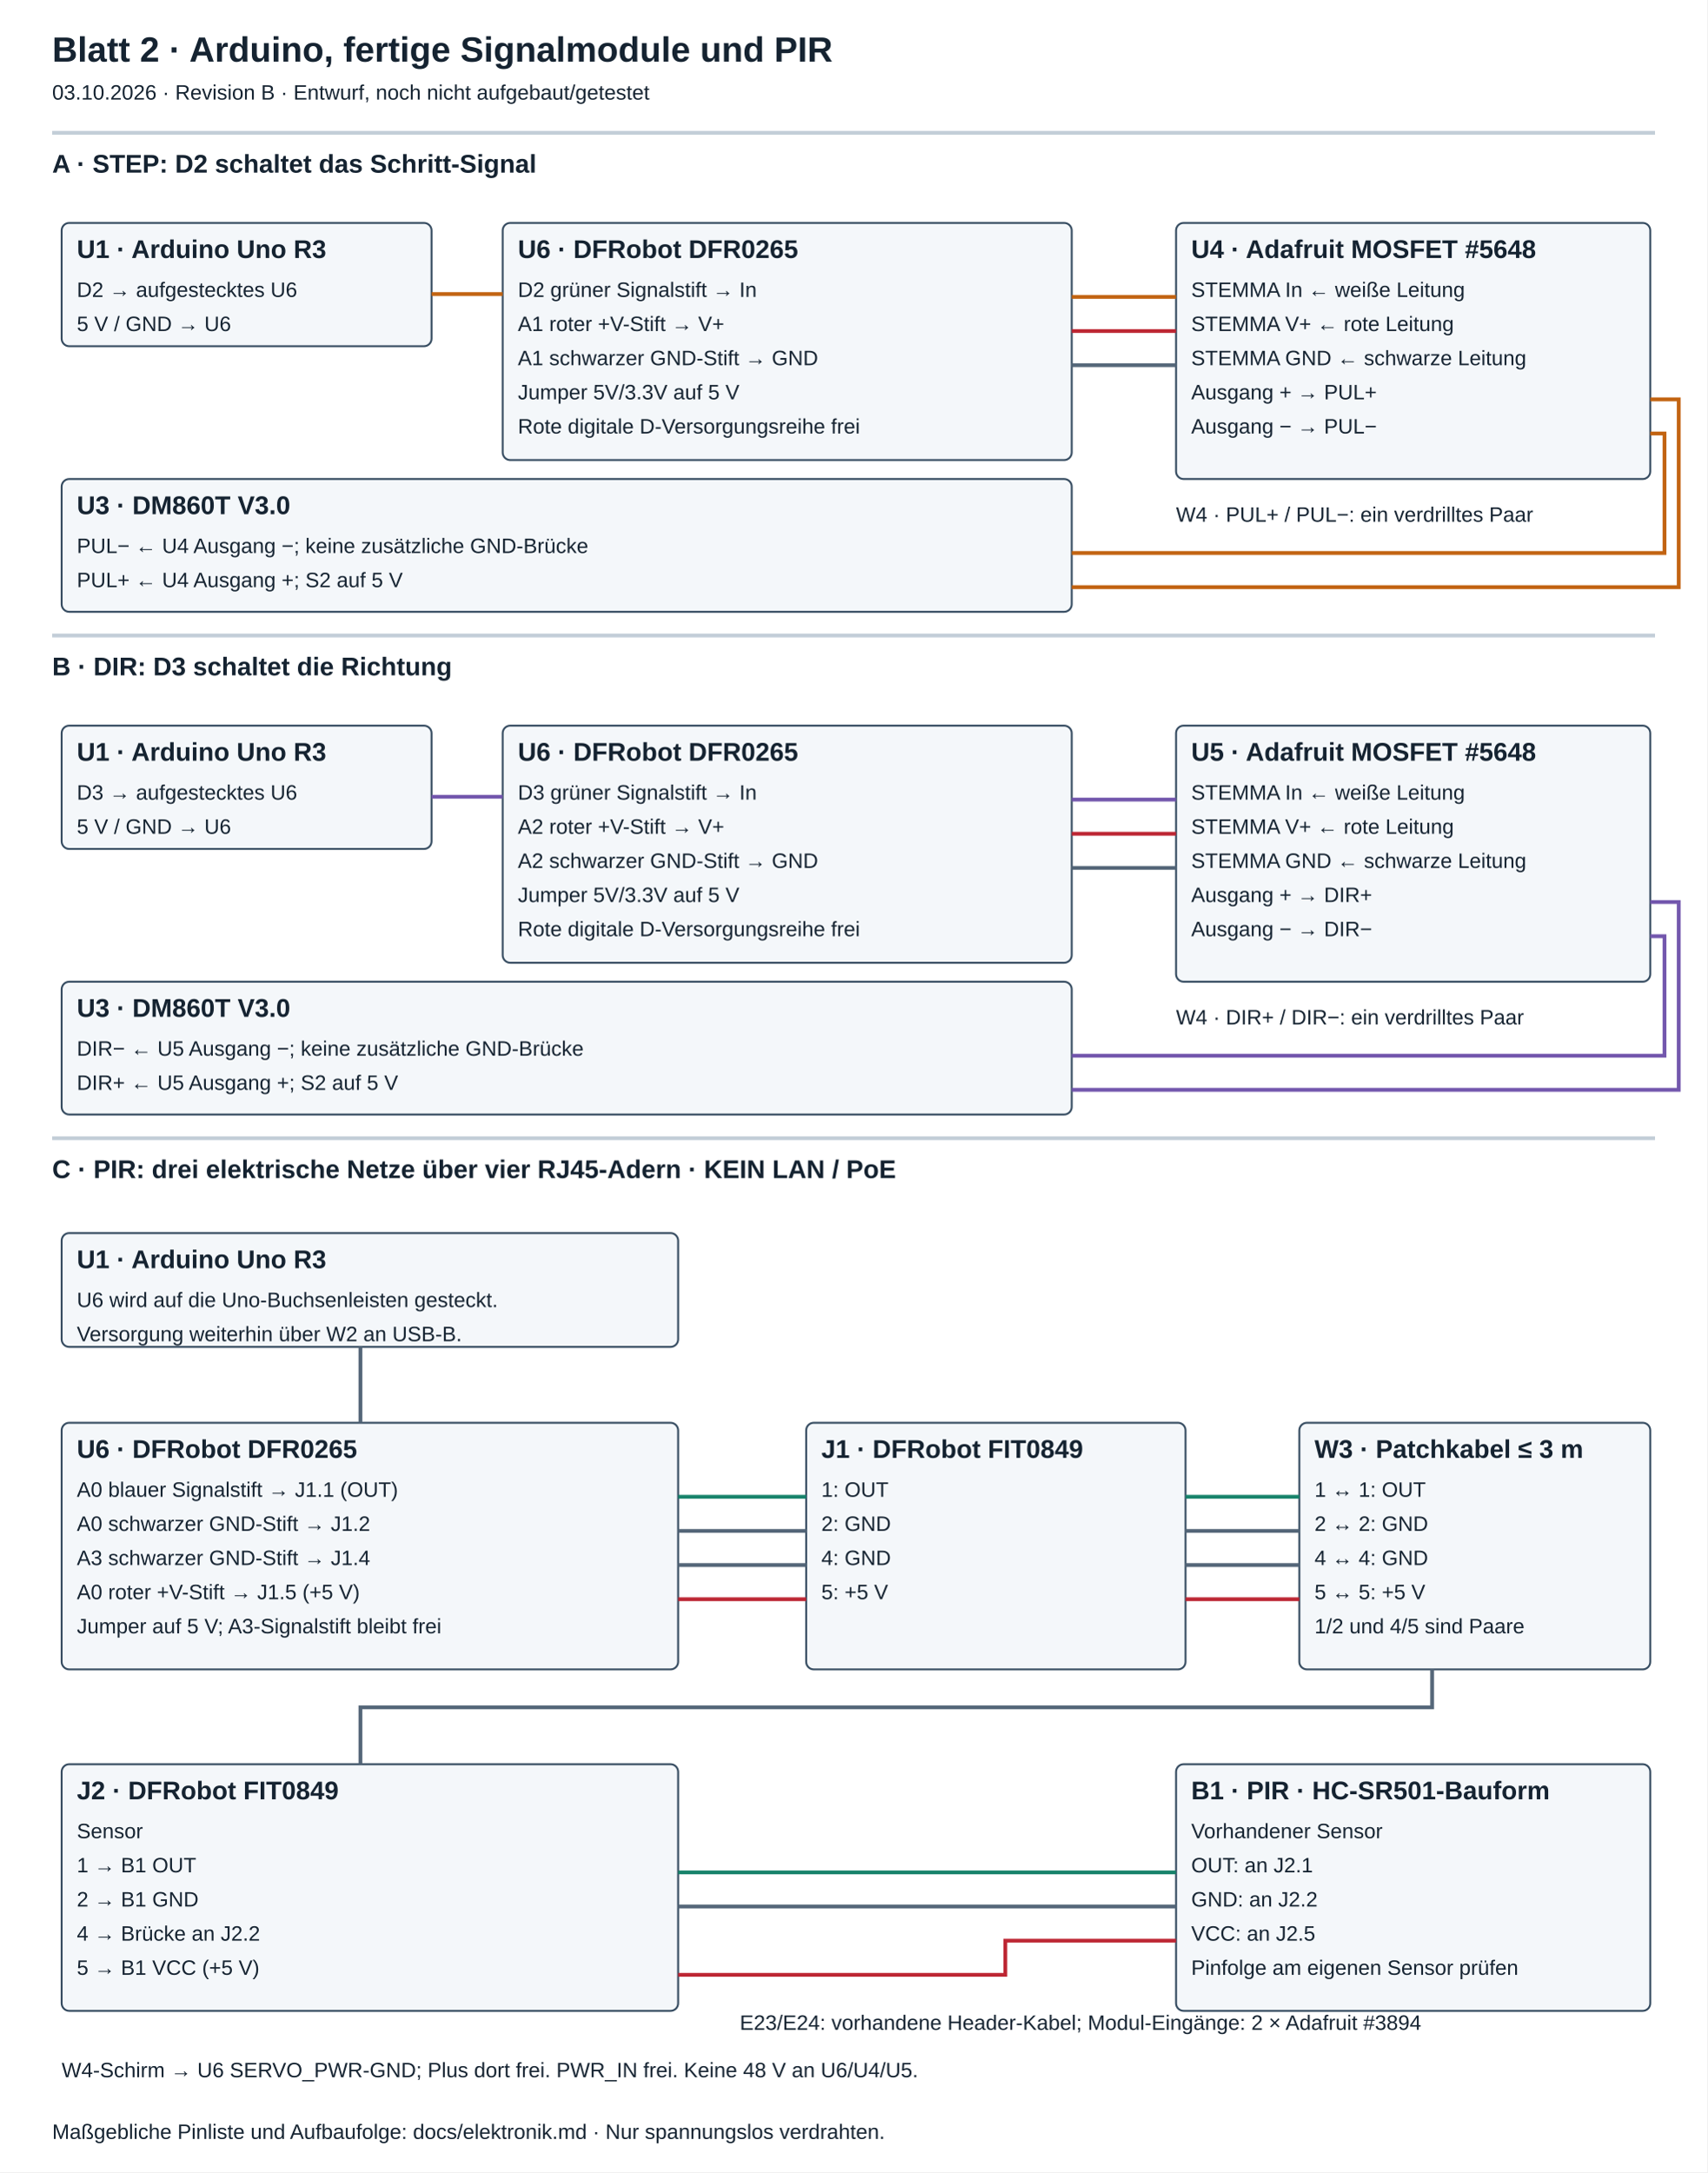
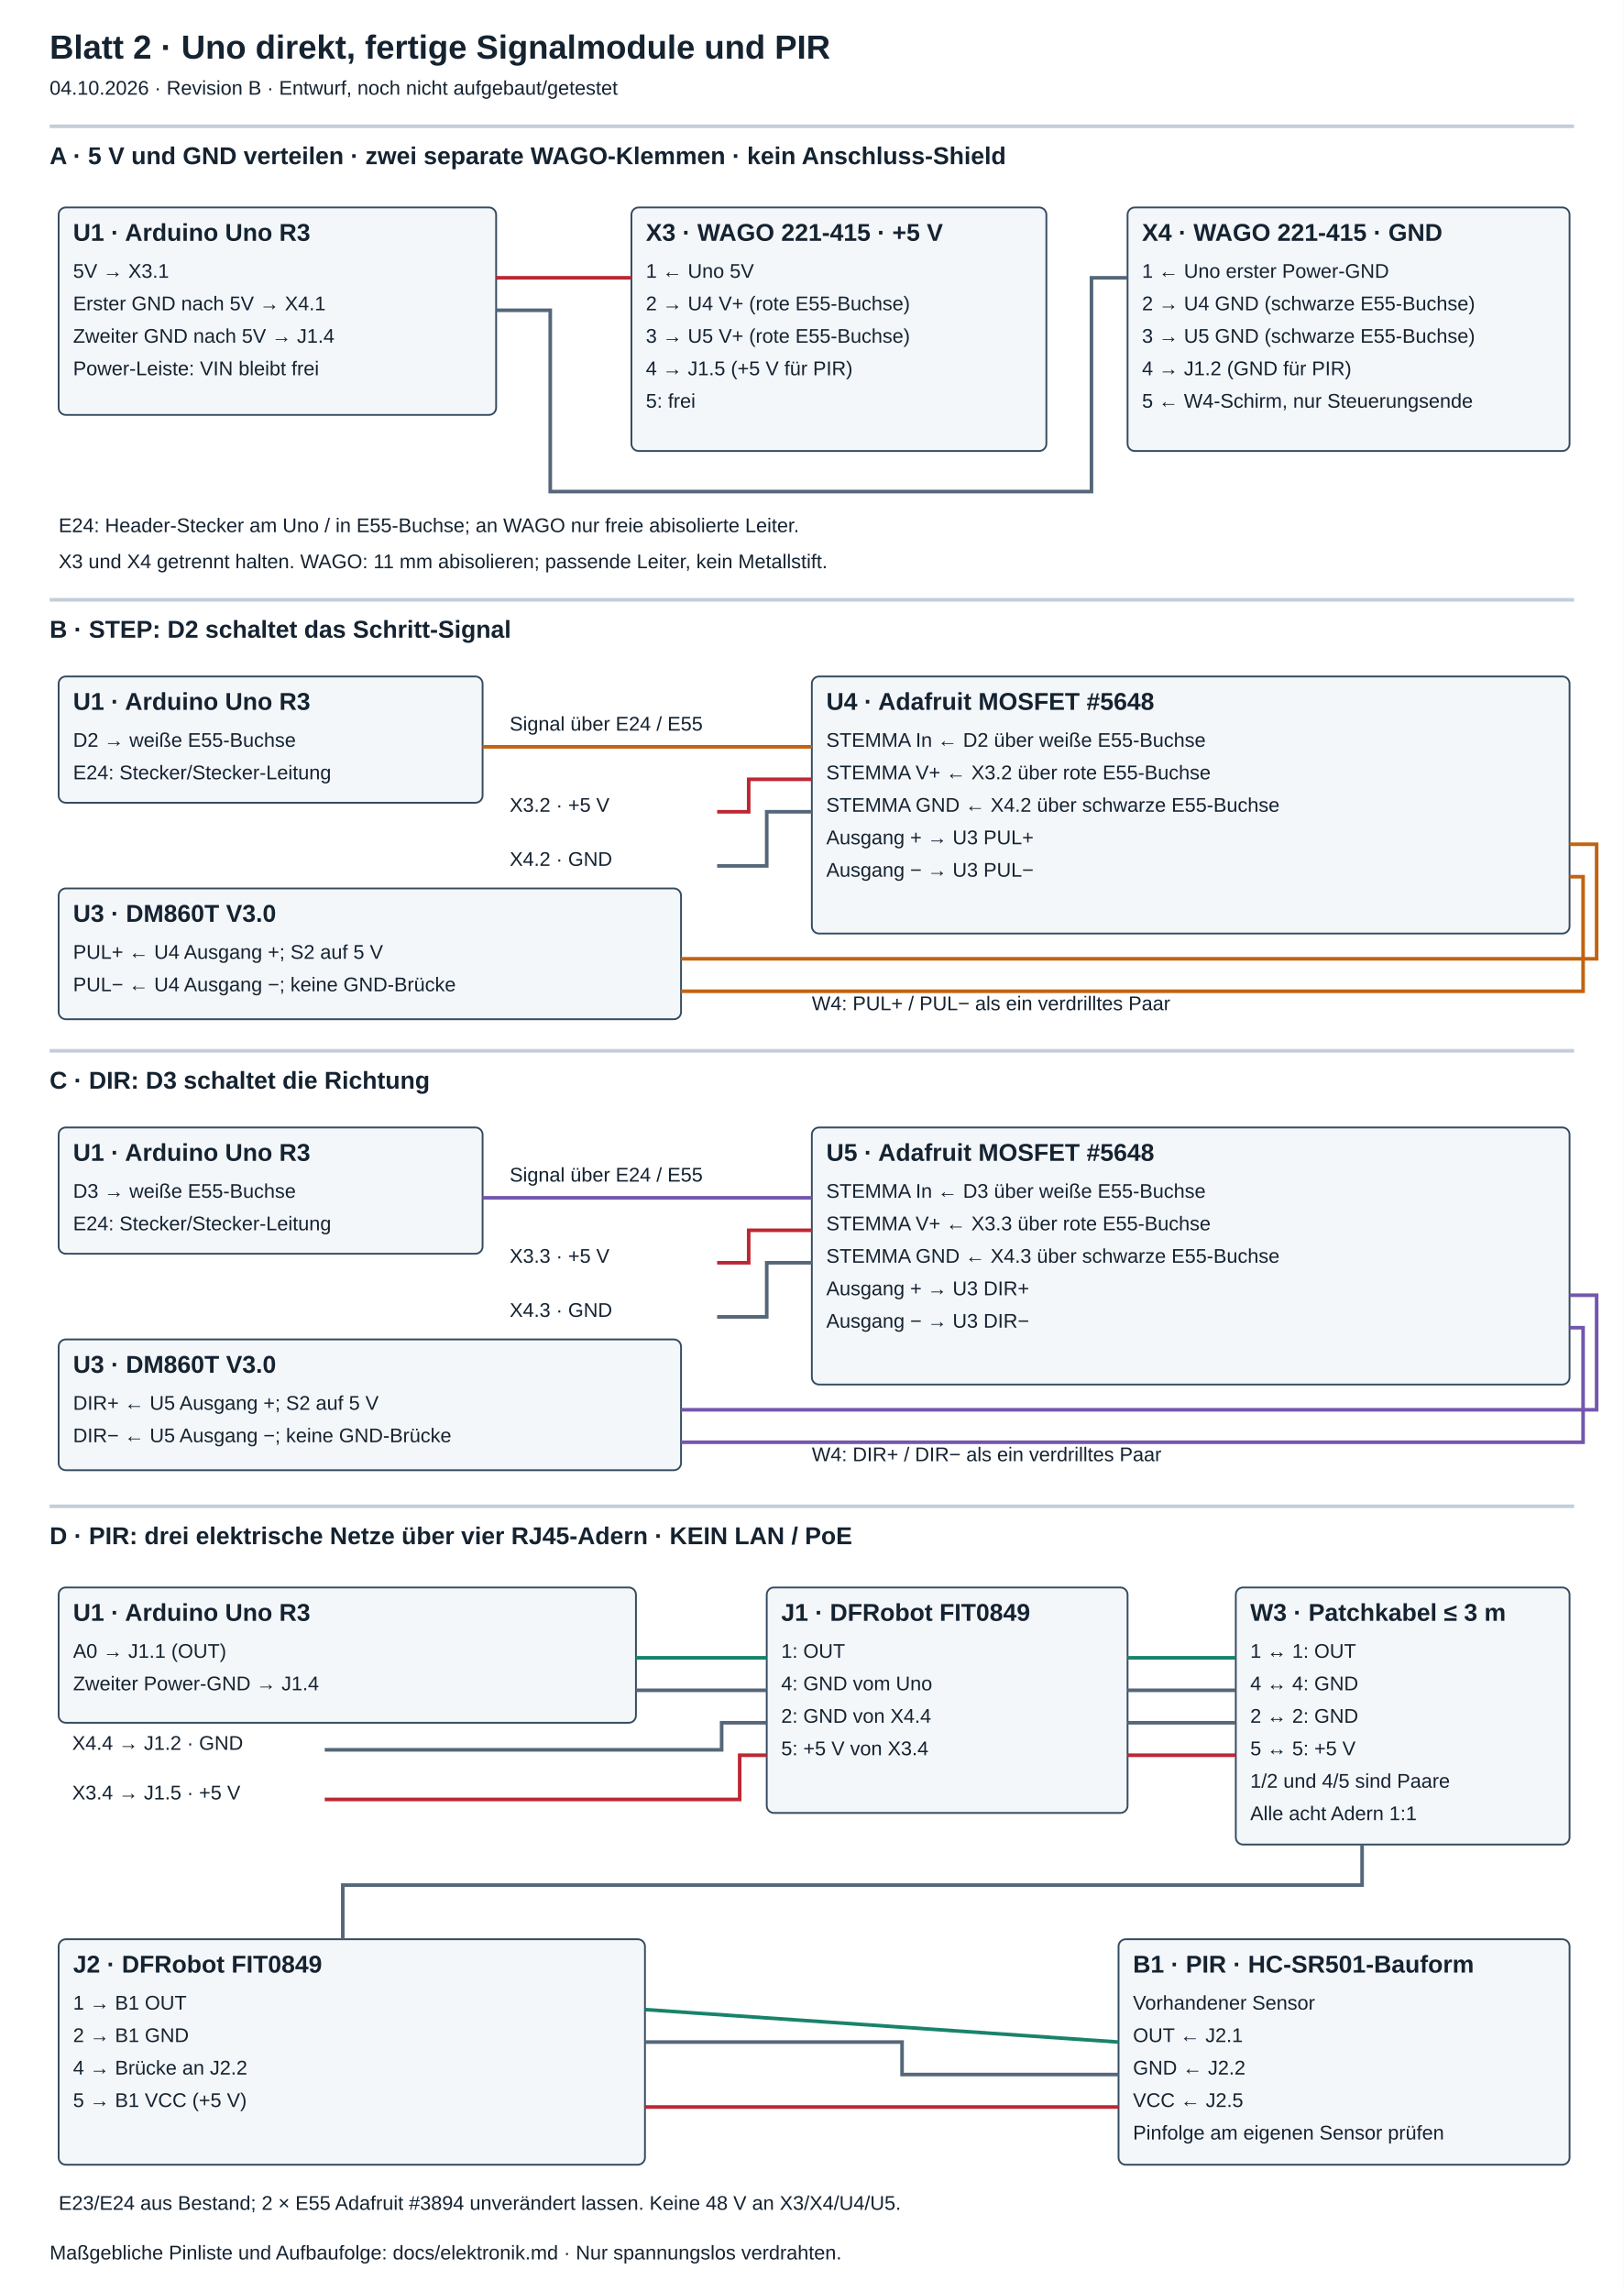
- <svg xmlns="http://www.w3.org/2000/svg" width="1800" height="2290" viewBox="0 0 1800 2290">
+ <svg xmlns="http://www.w3.org/2000/svg" width="1800" height="2540" viewBox="0 0 1800 2540">
  <rect width="100%" height="100%" fill="white" />
  <style>text{font-family:Arial,DejaVu Sans,sans-serif;fill:#152331;font-size:24px} .title{font-size:37px;font-weight:bold}.head{font-size:27px;font-weight:bold}.small{font-size:22px}</style>
-   <text x="55" y="65" class="title">Blatt 2 · Arduino, fertige Signalmodule und PIR</text>
-   <text x="55" y="105" class="small">03.10.2026 · Revision B · Entwurf, noch nicht aufgebaut/getestet</text>
+   <text x="55" y="65" class="title">Blatt 2 · Uno direkt, fertige Signalmodule und PIR</text>
+   <text x="55" y="105" class="small">04.10.2026 · Revision B · Entwurf, noch nicht aufgebaut/getestet</text>
  <polyline points="55,140 1745,140" fill="none" stroke="#c3ced8" stroke-width="4" />
-   <text x="55" y="182" class="head">A · STEP: D2 schaltet das Schritt-Signal</text>
-   <rect x="65" y="235" width="390" height="130" rx="8" fill="#f4f7fa" stroke="#354b60" stroke-width="2" />
-   <text x="81" y="272" class="head">U1 · Arduino Uno R3</text>
-   <text x="81" y="313" class="small">D2 → aufgestecktes U6</text>
-   <text x="81" y="349" class="small">5 V / GND → U6</text>
-   <rect x="530" y="235" width="600" height="250" rx="8" fill="#f4f7fa" stroke="#354b60" stroke-width="2" />
-   <text x="546" y="272" class="head">U6 · DFRobot DFR0265</text>
-   <text x="546" y="313" class="small">D2 grüner Signalstift → In</text>
-   <text x="546" y="349" class="small">A1 roter +V-Stift → V+</text>
-   <text x="546" y="385" class="small">A1 schwarzer GND-Stift → GND</text>
-   <text x="546" y="421" class="small">Jumper 5V/3.3V auf 5 V</text>
-   <text x="546" y="457" class="small">Rote digitale D-Versorgungsreihe frei</text>
-   <polyline points="455,310 530,310" fill="none" stroke="#c26311" stroke-width="4" />
-   <rect x="1240" y="235" width="500" height="270" rx="8" fill="#f4f7fa" stroke="#354b60" stroke-width="2" />
-   <text x="1256" y="272" class="head">U4 · Adafruit MOSFET #5648</text>
-   <text x="1256" y="313" class="small">STEMMA In ← weiße Leitung</text>
-   <text x="1256" y="349" class="small">STEMMA V+ ← rote Leitung</text>
-   <text x="1256" y="385" class="small">STEMMA GND ← schwarze Leitung</text>
-   <text x="1256" y="421" class="small">Ausgang + → PUL+</text>
-   <text x="1256" y="457" class="small">Ausgang − → PUL−</text>
-   <polyline points="1130,313 1240,313" fill="none" stroke="#c26311" stroke-width="4" />
-   <polyline points="1130,349 1240,349" fill="none" stroke="#bd2734" stroke-width="4" />
-   <polyline points="1130,385 1240,385" fill="none" stroke="#556779" stroke-width="4" />
-   <rect x="65" y="505" width="1065" height="140" rx="8" fill="#f4f7fa" stroke="#354b60" stroke-width="2" />
-   <text x="81" y="542" class="head">U3 · DM860T V3.0</text>
-   <text x="81" y="583" class="small">PUL− ← U4 Ausgang −; keine zusätzliche GND-Brücke</text>
-   <text x="81" y="619" class="small">PUL+ ← U4 Ausgang +; S2 auf 5 V</text>
-   <polyline points="1740,421 1770,421 1770,619 1130,619" fill="none" stroke="#c26311" stroke-width="4" />
-   <polyline points="1740,457 1755,457 1755,583 1130,583" fill="none" stroke="#c26311" stroke-width="4" />
-   <text x="1240" y="550" class="small">W4 · PUL+ / PUL−: ein verdrilltes Paar</text>
-   <polyline points="55,670 1745,670" fill="none" stroke="#c3ced8" stroke-width="4" />
-   <text x="55" y="712" class="head">B · DIR: D3 schaltet die Richtung</text>
-   <rect x="65" y="765" width="390" height="130" rx="8" fill="#f4f7fa" stroke="#354b60" stroke-width="2" />
-   <text x="81" y="802" class="head">U1 · Arduino Uno R3</text>
-   <text x="81" y="843" class="small">D3 → aufgestecktes U6</text>
-   <text x="81" y="879" class="small">5 V / GND → U6</text>
-   <rect x="530" y="765" width="600" height="250" rx="8" fill="#f4f7fa" stroke="#354b60" stroke-width="2" />
-   <text x="546" y="802" class="head">U6 · DFRobot DFR0265</text>
-   <text x="546" y="843" class="small">D3 grüner Signalstift → In</text>
-   <text x="546" y="879" class="small">A2 roter +V-Stift → V+</text>
-   <text x="546" y="915" class="small">A2 schwarzer GND-Stift → GND</text>
-   <text x="546" y="951" class="small">Jumper 5V/3.3V auf 5 V</text>
-   <text x="546" y="987" class="small">Rote digitale D-Versorgungsreihe frei</text>
-   <polyline points="455,840 530,840" fill="none" stroke="#7357ad" stroke-width="4" />
-   <rect x="1240" y="765" width="500" height="270" rx="8" fill="#f4f7fa" stroke="#354b60" stroke-width="2" />
-   <text x="1256" y="802" class="head">U5 · Adafruit MOSFET #5648</text>
-   <text x="1256" y="843" class="small">STEMMA In ← weiße Leitung</text>
-   <text x="1256" y="879" class="small">STEMMA V+ ← rote Leitung</text>
-   <text x="1256" y="915" class="small">STEMMA GND ← schwarze Leitung</text>
-   <text x="1256" y="951" class="small">Ausgang + → DIR+</text>
-   <text x="1256" y="987" class="small">Ausgang − → DIR−</text>
-   <polyline points="1130,843 1240,843" fill="none" stroke="#7357ad" stroke-width="4" />
-   <polyline points="1130,879 1240,879" fill="none" stroke="#bd2734" stroke-width="4" />
-   <polyline points="1130,915 1240,915" fill="none" stroke="#556779" stroke-width="4" />
-   <rect x="65" y="1035" width="1065" height="140" rx="8" fill="#f4f7fa" stroke="#354b60" stroke-width="2" />
-   <text x="81" y="1072" class="head">U3 · DM860T V3.0</text>
-   <text x="81" y="1113" class="small">DIR− ← U5 Ausgang −; keine zusätzliche GND-Brücke</text>
-   <text x="81" y="1149" class="small">DIR+ ← U5 Ausgang +; S2 auf 5 V</text>
-   <polyline points="1740,951 1770,951 1770,1149 1130,1149" fill="none" stroke="#7357ad" stroke-width="4" />
-   <polyline points="1740,987 1755,987 1755,1113 1130,1113" fill="none" stroke="#7357ad" stroke-width="4" />
-   <text x="1240" y="1080" class="small">W4 · DIR+ / DIR−: ein verdrilltes Paar</text>
-   <polyline points="55,1200 1745,1200" fill="none" stroke="#c3ced8" stroke-width="4" />
-   <text x="55" y="1242" class="head">C · PIR: drei elektrische Netze über vier RJ45-Adern · KEIN LAN / PoE</text>
-   <rect x="65" y="1300" width="650" height="120" rx="8" fill="#f4f7fa" stroke="#354b60" stroke-width="2" />
-   <text x="81" y="1337" class="head">U1 · Arduino Uno R3</text>
-   <text x="81" y="1378" class="small">U6 wird auf die Uno-Buchsenleisten gesteckt.</text>
-   <text x="81" y="1414" class="small">Versorgung weiterhin über W2 an USB-B.</text>
-   <rect x="65" y="1500" width="650" height="260" rx="8" fill="#f4f7fa" stroke="#354b60" stroke-width="2" />
-   <text x="81" y="1537" class="head">U6 · DFRobot DFR0265</text>
-   <text x="81" y="1578" class="small">A0 blauer Signalstift → J1.1 (OUT)</text>
-   <text x="81" y="1614" class="small">A0 schwarzer GND-Stift → J1.2</text>
-   <text x="81" y="1650" class="small">A3 schwarzer GND-Stift → J1.4</text>
-   <text x="81" y="1686" class="small">A0 roter +V-Stift → J1.5 (+5 V)</text>
-   <text x="81" y="1722" class="small">Jumper auf 5 V; A3-Signalstift bleibt frei</text>
-   <polyline points="380,1420 380,1500" fill="none" stroke="#556779" stroke-width="4" />
-   <rect x="850" y="1500" width="400" height="260" rx="8" fill="#f4f7fa" stroke="#354b60" stroke-width="2" />
-   <text x="866" y="1537" class="head">J1 · DFRobot FIT0849</text>
-   <text x="866" y="1578" class="small">1: OUT</text>
-   <text x="866" y="1614" class="small">2: GND</text>
-   <text x="866" y="1650" class="small">4: GND</text>
-   <text x="866" y="1686" class="small">5: +5 V</text>
-   <rect x="1370" y="1500" width="370" height="260" rx="8" fill="#f4f7fa" stroke="#354b60" stroke-width="2" />
-   <text x="1386" y="1537" class="head">W3 · Patchkabel ≤ 3 m</text>
-   <text x="1386" y="1578" class="small">1 ↔ 1: OUT</text>
-   <text x="1386" y="1614" class="small">2 ↔ 2: GND</text>
-   <text x="1386" y="1650" class="small">4 ↔ 4: GND</text>
-   <text x="1386" y="1686" class="small">5 ↔ 5: +5 V</text>
-   <text x="1386" y="1722" class="small">1/2 und 4/5 sind Paare</text>
-   <polyline points="715,1578 850,1578" fill="none" stroke="#18836b" stroke-width="4" />
-   <polyline points="1250,1578 1370,1578" fill="none" stroke="#18836b" stroke-width="4" />
-   <polyline points="715,1614 850,1614" fill="none" stroke="#556779" stroke-width="4" />
-   <polyline points="1250,1614 1370,1614" fill="none" stroke="#556779" stroke-width="4" />
-   <polyline points="715,1650 850,1650" fill="none" stroke="#556779" stroke-width="4" />
-   <polyline points="1250,1650 1370,1650" fill="none" stroke="#556779" stroke-width="4" />
-   <polyline points="715,1686 850,1686" fill="none" stroke="#bd2734" stroke-width="4" />
-   <polyline points="1250,1686 1370,1686" fill="none" stroke="#bd2734" stroke-width="4" />
-   <rect x="65" y="1860" width="650" height="260" rx="8" fill="#f4f7fa" stroke="#354b60" stroke-width="2" />
-   <text x="81" y="1897" class="head">J2 · DFRobot FIT0849</text>
-   <text x="81" y="1938" class="small">Sensor</text>
-   <text x="81" y="1974" class="small">1 → B1 OUT</text>
-   <text x="81" y="2010" class="small">2 → B1 GND</text>
-   <text x="81" y="2046" class="small">4 → Brücke an J2.2</text>
-   <text x="81" y="2082" class="small">5 → B1 VCC (+5 V)</text>
-   <polyline points="1510,1760 1510,1800 380,1800 380,1860" fill="none" stroke="#556779" stroke-width="4" />
-   <rect x="1240" y="1860" width="500" height="260" rx="8" fill="#f4f7fa" stroke="#354b60" stroke-width="2" />
-   <text x="1256" y="1897" class="head">B1 · PIR · HC-SR501-Bauform</text>
-   <text x="1256" y="1938" class="small">Vorhandener Sensor</text>
-   <text x="1256" y="1974" class="small">OUT: an J2.1</text>
-   <text x="1256" y="2010" class="small">GND: an J2.2</text>
-   <text x="1256" y="2046" class="small">VCC: an J2.5</text>
-   <text x="1256" y="2082" class="small">Pinfolge am eigenen Sensor prüfen</text>
-   <polyline points="715,1974 1240,1974" fill="none" stroke="#18836b" stroke-width="4" />
-   <polyline points="715,2010 1240,2010" fill="none" stroke="#556779" stroke-width="4" />
-   <polyline points="715,2082 1060,2082 1060,2046 1240,2046" fill="none" stroke="#bd2734" stroke-width="4" />
-   <text x="780" y="2140" class="small">E23/E24: vorhandene Header-Kabel; Modul-Eingänge: 2 × Adafruit #3894</text>
-   <text x="65" y="2190" class="small">W4-Schirm → U6 SERVO_PWR-GND; Plus dort frei. PWR_IN frei. Keine 48 V an U6/U4/U5.</text>
-   <text x="55" y="2255" class="small">Maßgebliche Pinliste und Aufbaufolge: docs/elektronik.md · Nur spannungslos verdrahten.</text>
+   <text x="55" y="182" class="head">A · 5 V und GND verteilen · zwei separate WAGO-Klemmen · kein Anschluss-Shield</text>
+   <rect x="65" y="230" width="485" height="230" rx="8" fill="#f4f7fa" stroke="#354b60" stroke-width="2" />
+   <text x="81" y="267" class="head">U1 · Arduino Uno R3</text>
+   <text x="81" y="308" class="small">5V → X3.1</text>
+   <text x="81" y="344" class="small">Erster GND nach 5V → X4.1</text>
+   <text x="81" y="380" class="small">Zweiter GND nach 5V → J1.4</text>
+   <text x="81" y="416" class="small">Power-Leiste: VIN bleibt frei</text>
+   <rect x="700" y="230" width="460" height="270" rx="8" fill="#f4f7fa" stroke="#354b60" stroke-width="2" />
+   <text x="716" y="267" class="head">X3 · WAGO 221-415 · +5 V</text>
+   <text x="716" y="308" class="small">1 ← Uno 5V</text>
+   <text x="716" y="344" class="small">2 → U4 V+ (rote E55-Buchse)</text>
+   <text x="716" y="380" class="small">3 → U5 V+ (rote E55-Buchse)</text>
+   <text x="716" y="416" class="small">4 → J1.5 (+5 V für PIR)</text>
+   <text x="716" y="452" class="small">5: frei</text>
+   <rect x="1250" y="230" width="490" height="270" rx="8" fill="#f4f7fa" stroke="#354b60" stroke-width="2" />
+   <text x="1266" y="267" class="head">X4 · WAGO 221-415 · GND</text>
+   <text x="1266" y="308" class="small">1 ← Uno erster Power-GND</text>
+   <text x="1266" y="344" class="small">2 → U4 GND (schwarze E55-Buchse)</text>
+   <text x="1266" y="380" class="small">3 → U5 GND (schwarze E55-Buchse)</text>
+   <text x="1266" y="416" class="small">4 → J1.2 (GND für PIR)</text>
+   <text x="1266" y="452" class="small">5 ← W4-Schirm, nur Steuerungsende</text>
+   <polyline points="550,308 700,308" fill="none" stroke="#bd2734" stroke-width="4" />
+   <polyline points="550,344 610,344 610,545 1210,545 1210,308 1250,308" fill="none" stroke="#556779" stroke-width="4" />
+   <text x="65" y="590" class="small">E24: Header-Stecker am Uno / in E55-Buchse; an WAGO nur freie abisolierte Leiter.</text>
+   <text x="65" y="630" class="small">X3 und X4 getrennt halten. WAGO: 11 mm abisolieren; passende Leiter, kein Metallstift.</text>
+   <polyline points="55,665 1745,665" fill="none" stroke="#c3ced8" stroke-width="4" />
+   <text x="55" y="707" class="head">B · STEP: D2 schaltet das Schritt-Signal</text>
+   <rect x="65" y="750" width="470" height="140" rx="8" fill="#f4f7fa" stroke="#354b60" stroke-width="2" />
+   <text x="81" y="787" class="head">U1 · Arduino Uno R3</text>
+   <text x="81" y="828" class="small">D2 → weiße E55-Buchse</text>
+   <text x="81" y="864" class="small">E24: Stecker/Stecker-Leitung</text>
+   <rect x="900" y="750" width="840" height="285" rx="8" fill="#f4f7fa" stroke="#354b60" stroke-width="2" />
+   <text x="916" y="787" class="head">U4 · Adafruit MOSFET #5648</text>
+   <text x="916" y="828" class="small">STEMMA In ← D2 über weiße E55-Buchse</text>
+   <text x="916" y="864" class="small">STEMMA V+ ← X3.2 über rote E55-Buchse</text>
+   <text x="916" y="900" class="small">STEMMA GND ← X4.2 über schwarze E55-Buchse</text>
+   <text x="916" y="936" class="small">Ausgang + → U3 PUL+</text>
+   <text x="916" y="972" class="small">Ausgang − → U3 PUL−</text>
+   <polyline points="535,828 900,828" fill="none" stroke="#c26311" stroke-width="4" />
+   <text x="565" y="810" class="small">Signal über E24 / E55</text>
+   <text x="565" y="900" class="small">X3.2 · +5 V</text>
+   <polyline points="795,900 830,900 830,864 900,864" fill="none" stroke="#bd2734" stroke-width="4" />
+   <text x="565" y="960" class="small">X4.2 · GND</text>
+   <polyline points="795,960 850,960 850,900 900,900" fill="none" stroke="#556779" stroke-width="4" />
+   <rect x="65" y="985" width="690" height="145" rx="8" fill="#f4f7fa" stroke="#354b60" stroke-width="2" />
+   <text x="81" y="1022" class="head">U3 · DM860T V3.0</text>
+   <text x="81" y="1063" class="small">PUL+ ← U4 Ausgang +; S2 auf 5 V</text>
+   <text x="81" y="1099" class="small">PUL− ← U4 Ausgang −; keine GND-Brücke</text>
+   <polyline points="1740,936 1770,936 1770,1063 755,1063" fill="none" stroke="#c26311" stroke-width="4" />
+   <polyline points="1740,972 1755,972 1755,1099 755,1099" fill="none" stroke="#c26311" stroke-width="4" />
+   <text x="900" y="1120" class="small">W4: PUL+ / PUL− als ein verdrilltes Paar</text>
+   <polyline points="55,1165 1745,1165" fill="none" stroke="#c3ced8" stroke-width="4" />
+   <text x="55" y="1207" class="head">C · DIR: D3 schaltet die Richtung</text>
+   <rect x="65" y="1250" width="470" height="140" rx="8" fill="#f4f7fa" stroke="#354b60" stroke-width="2" />
+   <text x="81" y="1287" class="head">U1 · Arduino Uno R3</text>
+   <text x="81" y="1328" class="small">D3 → weiße E55-Buchse</text>
+   <text x="81" y="1364" class="small">E24: Stecker/Stecker-Leitung</text>
+   <rect x="900" y="1250" width="840" height="285" rx="8" fill="#f4f7fa" stroke="#354b60" stroke-width="2" />
+   <text x="916" y="1287" class="head">U5 · Adafruit MOSFET #5648</text>
+   <text x="916" y="1328" class="small">STEMMA In ← D3 über weiße E55-Buchse</text>
+   <text x="916" y="1364" class="small">STEMMA V+ ← X3.3 über rote E55-Buchse</text>
+   <text x="916" y="1400" class="small">STEMMA GND ← X4.3 über schwarze E55-Buchse</text>
+   <text x="916" y="1436" class="small">Ausgang + → U3 DIR+</text>
+   <text x="916" y="1472" class="small">Ausgang − → U3 DIR−</text>
+   <polyline points="535,1328 900,1328" fill="none" stroke="#7357ad" stroke-width="4" />
+   <text x="565" y="1310" class="small">Signal über E24 / E55</text>
+   <text x="565" y="1400" class="small">X3.3 · +5 V</text>
+   <polyline points="795,1400 830,1400 830,1364 900,1364" fill="none" stroke="#bd2734" stroke-width="4" />
+   <text x="565" y="1460" class="small">X4.3 · GND</text>
+   <polyline points="795,1460 850,1460 850,1400 900,1400" fill="none" stroke="#556779" stroke-width="4" />
+   <rect x="65" y="1485" width="690" height="145" rx="8" fill="#f4f7fa" stroke="#354b60" stroke-width="2" />
+   <text x="81" y="1522" class="head">U3 · DM860T V3.0</text>
+   <text x="81" y="1563" class="small">DIR+ ← U5 Ausgang +; S2 auf 5 V</text>
+   <text x="81" y="1599" class="small">DIR− ← U5 Ausgang −; keine GND-Brücke</text>
+   <polyline points="1740,1436 1770,1436 1770,1563 755,1563" fill="none" stroke="#7357ad" stroke-width="4" />
+   <polyline points="1740,1472 1755,1472 1755,1599 755,1599" fill="none" stroke="#7357ad" stroke-width="4" />
+   <text x="900" y="1620" class="small">W4: DIR+ / DIR− als ein verdrilltes Paar</text>
+   <polyline points="55,1670 1745,1670" fill="none" stroke="#c3ced8" stroke-width="4" />
+   <text x="55" y="1712" class="head">D · PIR: drei elektrische Netze über vier RJ45-Adern · KEIN LAN / PoE</text>
+   <rect x="65" y="1760" width="640" height="150" rx="8" fill="#f4f7fa" stroke="#354b60" stroke-width="2" />
+   <text x="81" y="1797" class="head">U1 · Arduino Uno R3</text>
+   <text x="81" y="1838" class="small">A0 → J1.1 (OUT)</text>
+   <text x="81" y="1874" class="small">Zweiter Power-GND → J1.4</text>
+   <text x="80" y="1940" class="small">X4.4 → J1.2 · GND</text>
+   <text x="80" y="1995" class="small">X3.4 → J1.5 · +5 V</text>
+   <rect x="850" y="1760" width="400" height="250" rx="8" fill="#f4f7fa" stroke="#354b60" stroke-width="2" />
+   <text x="866" y="1797" class="head">J1 · DFRobot FIT0849</text>
+   <text x="866" y="1838" class="small">1: OUT</text>
+   <text x="866" y="1874" class="small">4: GND vom Uno</text>
+   <text x="866" y="1910" class="small">2: GND von X4.4</text>
+   <text x="866" y="1946" class="small">5: +5 V von X3.4</text>
+   <rect x="1370" y="1760" width="370" height="285" rx="8" fill="#f4f7fa" stroke="#354b60" stroke-width="2" />
+   <text x="1386" y="1797" class="head">W3 · Patchkabel ≤ 3 m</text>
+   <text x="1386" y="1838" class="small">1 ↔ 1: OUT</text>
+   <text x="1386" y="1874" class="small">4 ↔ 4: GND</text>
+   <text x="1386" y="1910" class="small">2 ↔ 2: GND</text>
+   <text x="1386" y="1946" class="small">5 ↔ 5: +5 V</text>
+   <text x="1386" y="1982" class="small">1/2 und 4/5 sind Paare</text>
+   <text x="1386" y="2018" class="small">Alle acht Adern 1:1</text>
+   <polyline points="705,1838 850,1838" fill="none" stroke="#18836b" stroke-width="4" />
+   <polyline points="1250,1838 1370,1838" fill="none" stroke="#18836b" stroke-width="4" />
+   <polyline points="705,1874 850,1874" fill="none" stroke="#556779" stroke-width="4" />
+   <polyline points="1250,1874 1370,1874" fill="none" stroke="#556779" stroke-width="4" />
+   <polyline points="360,1940 800,1940 800,1910 850,1910" fill="none" stroke="#556779" stroke-width="4" />
+   <polyline points="1250,1910 1370,1910" fill="none" stroke="#556779" stroke-width="4" />
+   <polyline points="360,1995 820,1995 820,1946 850,1946" fill="none" stroke="#bd2734" stroke-width="4" />
+   <polyline points="1250,1946 1370,1946" fill="none" stroke="#bd2734" stroke-width="4" />
+   <rect x="65" y="2150" width="650" height="250" rx="8" fill="#f4f7fa" stroke="#354b60" stroke-width="2" />
+   <text x="81" y="2187" class="head">J2 · DFRobot FIT0849</text>
+   <text x="81" y="2228" class="small">1 → B1 OUT</text>
+   <text x="81" y="2264" class="small">2 → B1 GND</text>
+   <text x="81" y="2300" class="small">4 → Brücke an J2.2</text>
+   <text x="81" y="2336" class="small">5 → B1 VCC (+5 V)</text>
+   <polyline points="1510,2045 1510,2090 380,2090 380,2150" fill="none" stroke="#556779" stroke-width="4" />
+   <rect x="1240" y="2150" width="500" height="250" rx="8" fill="#f4f7fa" stroke="#354b60" stroke-width="2" />
+   <text x="1256" y="2187" class="head">B1 · PIR · HC-SR501-Bauform</text>
+   <text x="1256" y="2228" class="small">Vorhandener Sensor</text>
+   <text x="1256" y="2264" class="small">OUT ← J2.1</text>
+   <text x="1256" y="2300" class="small">GND ← J2.2</text>
+   <text x="1256" y="2336" class="small">VCC ← J2.5</text>
+   <text x="1256" y="2372" class="small">Pinfolge am eigenen Sensor prüfen</text>
+   <polyline points="715,2228 1240,2264" fill="none" stroke="#18836b" stroke-width="4" />
+   <polyline points="715,2264 1000,2264 1000,2300 1240,2300" fill="none" stroke="#556779" stroke-width="4" />
+   <polyline points="715,2336 1240,2336" fill="none" stroke="#bd2734" stroke-width="4" />
+   <text x="65" y="2450" class="small">E23/E24 aus Bestand; 2 × E55 Adafruit #3894 unverändert lassen. Keine 48 V an X3/X4/U4/U5.</text>
+   <text x="55" y="2505" class="small">Maßgebliche Pinliste und Aufbaufolge: docs/elektronik.md · Nur spannungslos verdrahten.</text>
</svg>
